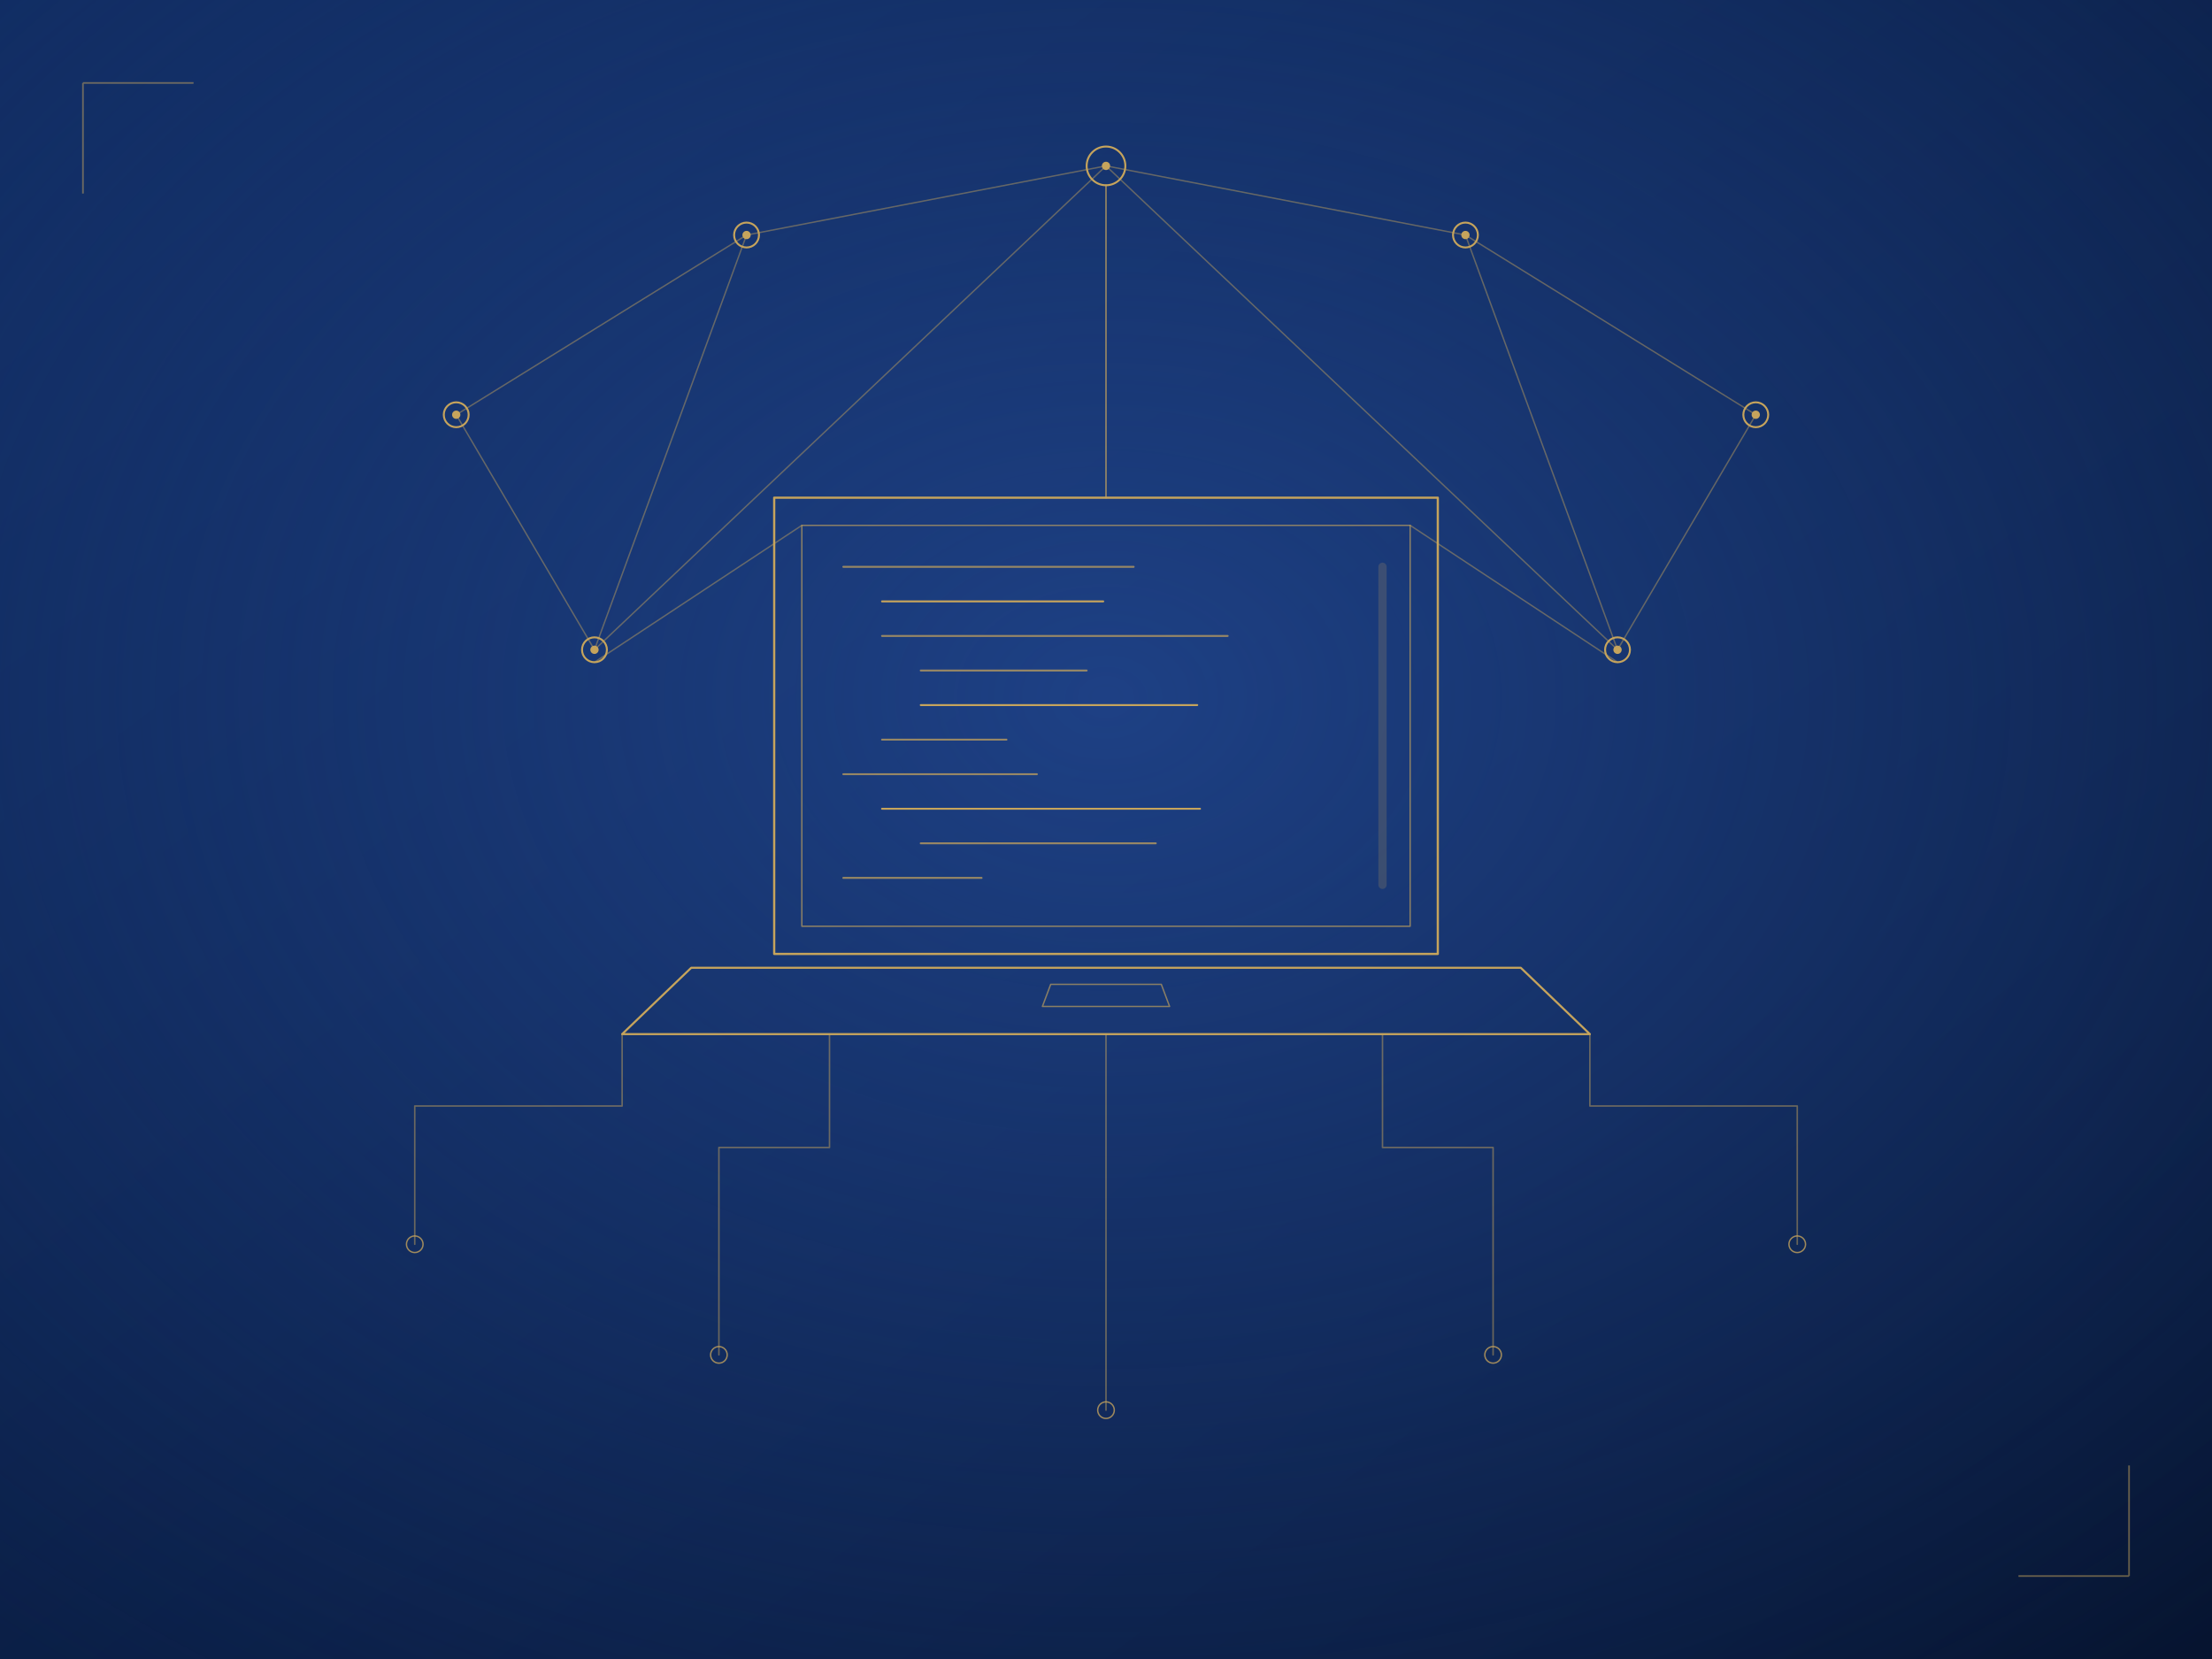
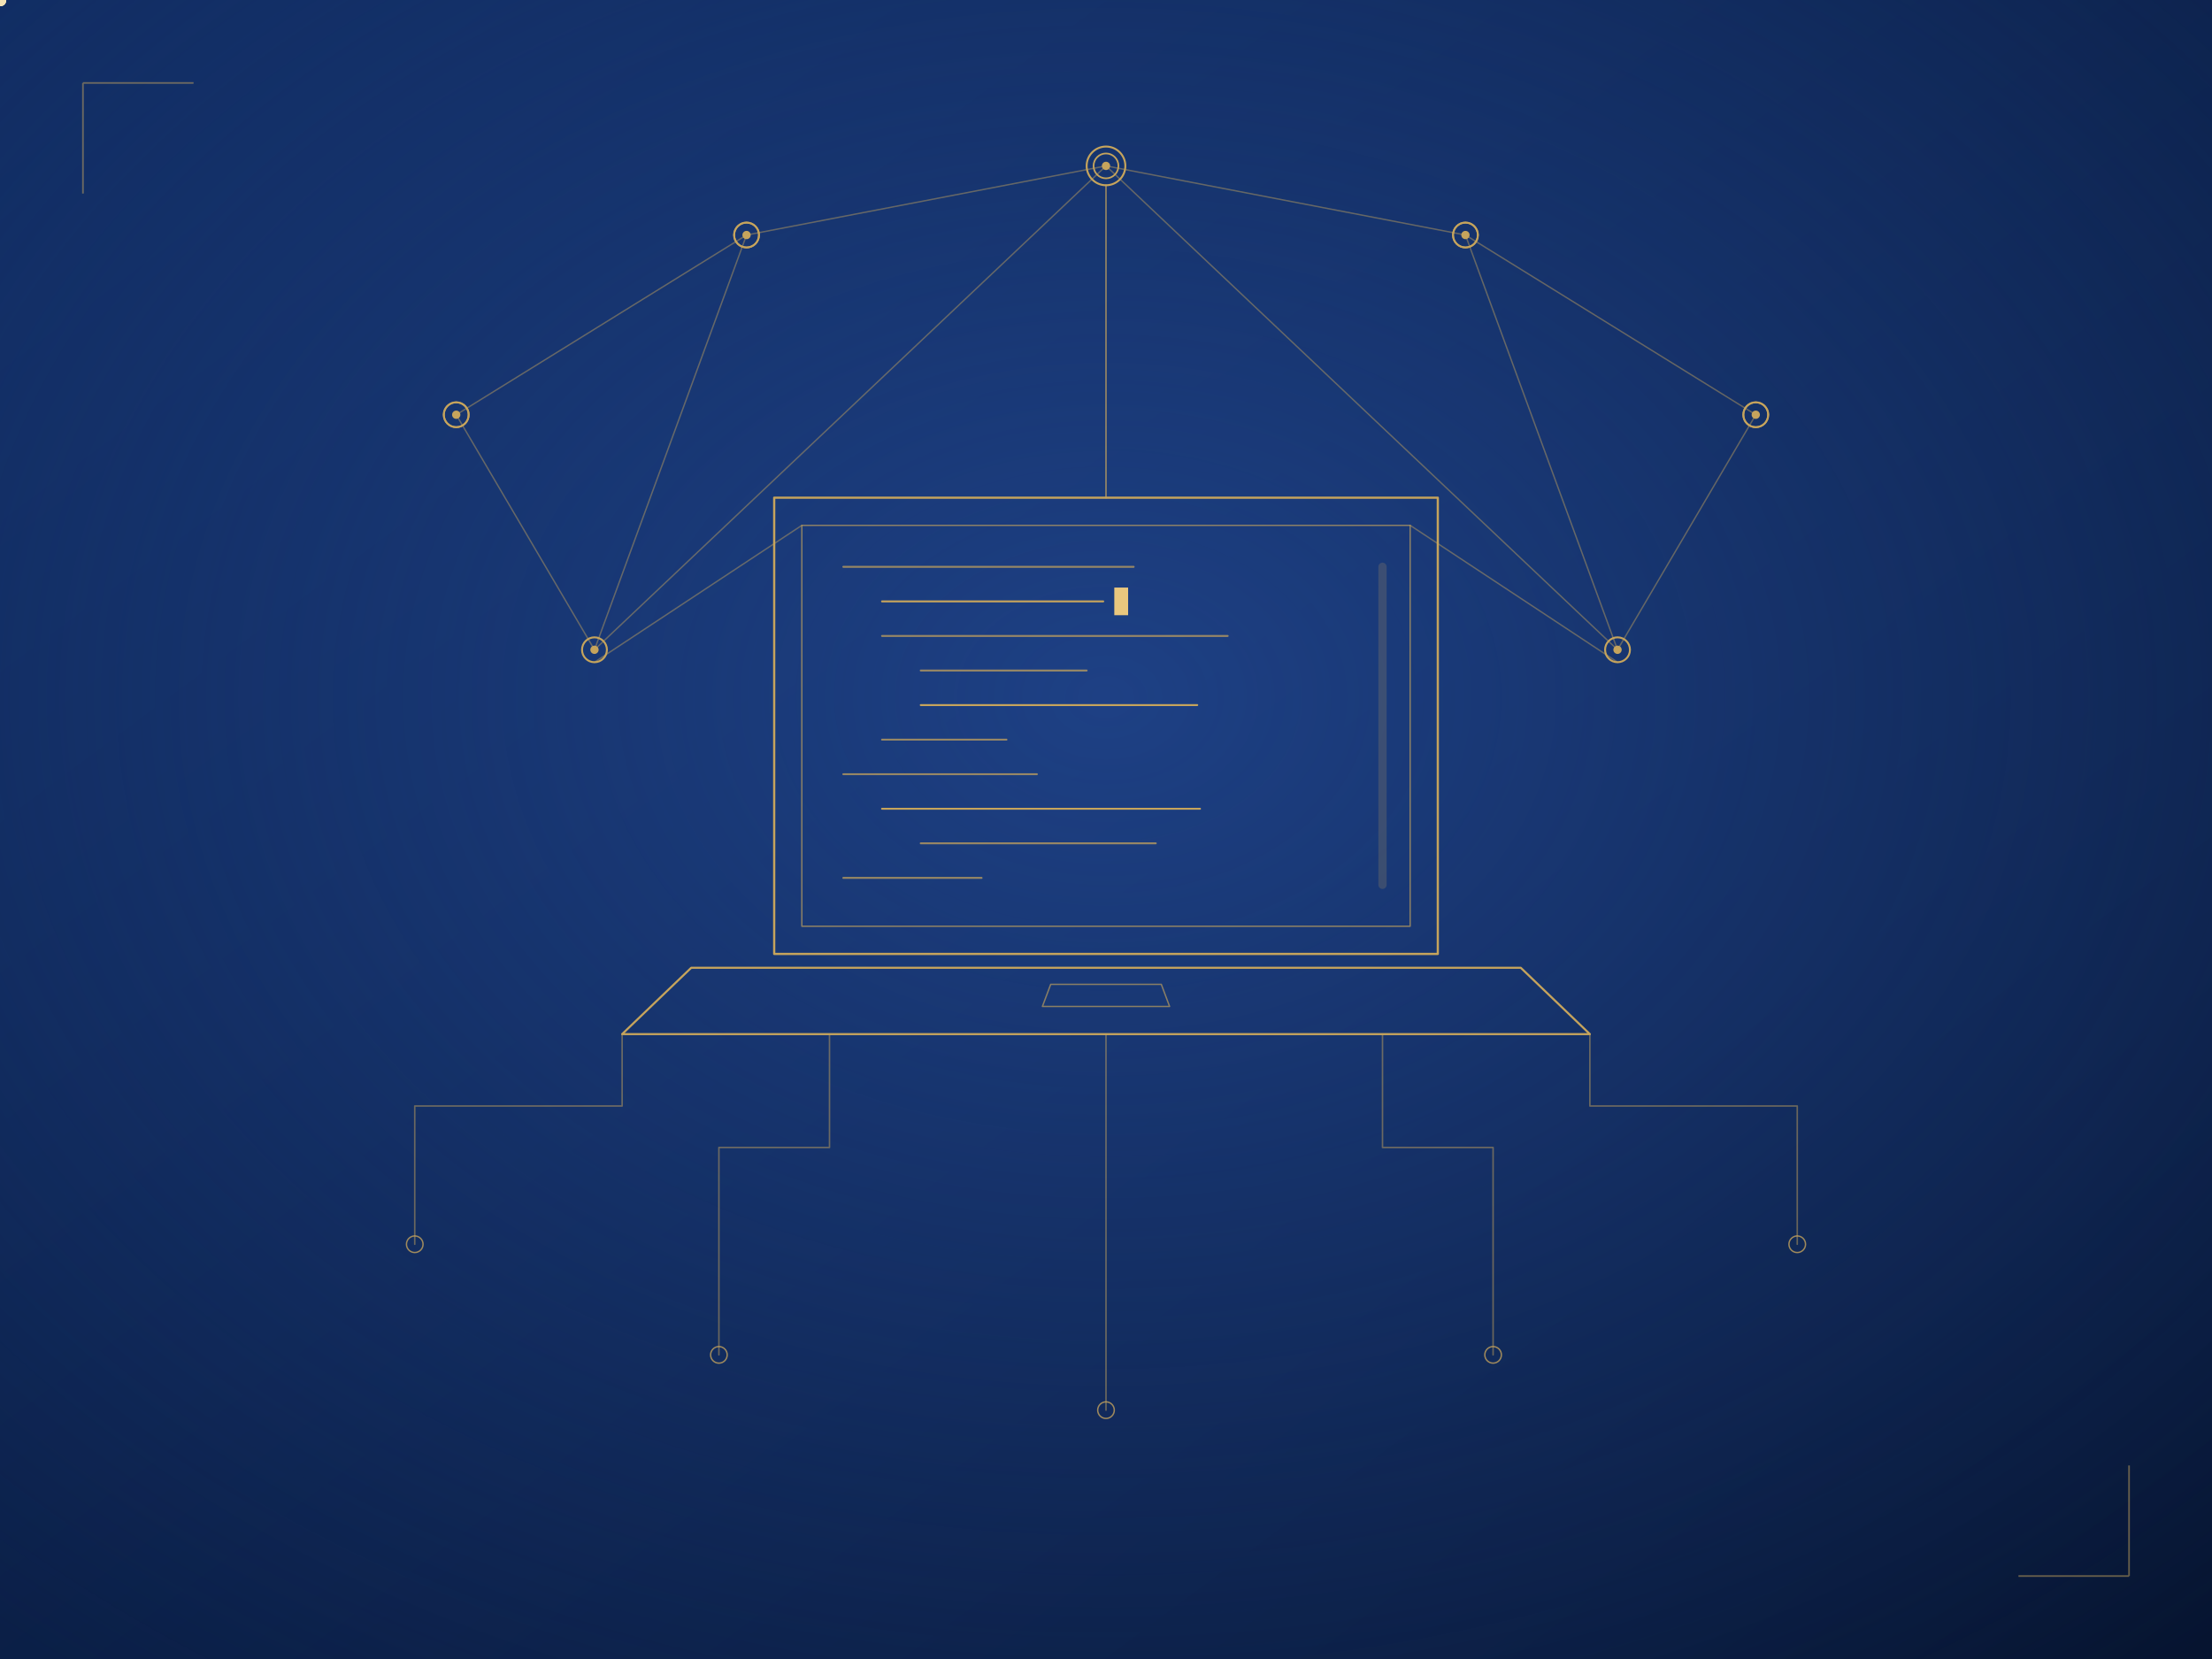
<svg xmlns="http://www.w3.org/2000/svg" viewBox="0 0 1600 1200" preserveAspectRatio="xMidYMid slice">
+   <style>
+ @keyframes breathe { 0%,100% { opacity: .35 } 50% { opacity: 1 } }
+ @keyframes twinkle { 0%,100% { opacity: 0; transform: scale(.4) } 45%,55% { opacity: 1; transform: scale(1) } }
+ @keyframes pulse { 0% { transform: scale(1); opacity: .7 } 100% { transform: scale(6); opacity: 0 } }
+ @keyframes sweep { 0% { transform: translateX(-700px) } 60%,100% { transform: translateX(1900px) } }
+ @keyframes blink { 0%,49% { opacity: 1 } 50%,100% { opacity: 0 } }
+ .tw, .pl { transform-box: fill-box; transform-origin: center; }
+ .node { animation: pulse 3.4s ease-out infinite }@media (prefers-reduced-motion: reduce){*{animation:none!important}}</style>
  <defs>
    <linearGradient id="bg" x1="0" y1="0" x2="1" y2="1">
      <stop offset="0" stop-color="#0F2A5E" />
      <stop offset="1" stop-color="#061430" />
    </linearGradient>
    <radialGradient id="glow" cx="0.5" cy="0.42" r=".75">
      <stop offset="0" stop-color="#21468F" stop-opacity="0.85" />
      <stop offset="1" stop-color="#21468F" stop-opacity="0" />
    </radialGradient>
    <linearGradient id="fadeY" x1="0" y1="0" x2="0" y2="1">
      <stop offset="0" stop-color="#C6A45C" stop-opacity="1" />
      <stop offset="1" stop-color="#C6A45C" stop-opacity=".05" />
    </linearGradient>
  </defs>
  <rect width="1600" height="1200" fill="url(#bg)" />
  <rect width="1600" height="1200" fill="url(#glow)" />
  <g fill="none" stroke="#C6A45C" stroke-linecap="round" stroke-linejoin="round">
    <path d="M330 300L540 170" stroke-opacity="0.45" stroke-width="1" />
    <path d="M540 170L800 120" stroke-opacity="0.45" stroke-width="1" />
    <path d="M800 120L1060 170" stroke-opacity="0.45" stroke-width="1" />
    <path d="M1060 170L1270 300" stroke-opacity="0.45" stroke-width="1" />
    <path d="M330 300L430 470" stroke-opacity="0.45" stroke-width="1" />
    <path d="M1270 300L1170 470" stroke-opacity="0.45" stroke-width="1" />
    <path d="M540 170L430 470" stroke-opacity="0.45" stroke-width="1" />
    <path d="M1060 170L1170 470" stroke-opacity="0.45" stroke-width="1" />
    <path d="M800 120L430 470" stroke-opacity="0.45" stroke-width="1" />
    <path d="M800 120L1170 470" stroke-opacity="0.45" stroke-width="1" />
    <circle cx="330" cy="300" r="9" stroke-opacity="1.00" stroke-width="1.4" />
    <circle cx="330" cy="300" r="3" fill="#C6A45C" stroke="none" />
    <circle cx="540" cy="170" r="9" stroke-opacity="1.00" stroke-width="1.4" />
    <circle cx="540" cy="170" r="3" fill="#C6A45C" stroke="none" />
    <circle cx="800" cy="120" r="14" stroke-opacity="1.00" stroke-width="1.4" />
    <circle cx="800" cy="120" r="3" fill="#C6A45C" stroke="none" />
    <circle cx="1060" cy="170" r="9" stroke-opacity="1.00" stroke-width="1.4" />
    <circle cx="1060" cy="170" r="3" fill="#C6A45C" stroke="none" />
    <circle cx="1270" cy="300" r="9" stroke-opacity="1.00" stroke-width="1.4" />
    <circle cx="1270" cy="300" r="3" fill="#C6A45C" stroke="none" />
    <circle cx="430" cy="470" r="9" stroke-opacity="1.00" stroke-width="1.4" />
    <circle cx="430" cy="470" r="3" fill="#C6A45C" stroke="none" />
    <circle cx="1170" cy="470" r="9" stroke-opacity="1.00" stroke-width="1.4" />
    <circle cx="1170" cy="470" r="3" fill="#C6A45C" stroke="none" />
    <path d="M800 134L800 360" stroke-opacity="0.65" stroke-width="1.2" />
    <path d="M430 479L580 380" stroke-opacity="0.45" stroke-width="1" />
    <path d="M1170 479L1020 380" stroke-opacity="0.45" stroke-width="1" />
    <path d="M560 360 H1040 V690 H560 Z" stroke-opacity="1.00" stroke-width="1.6" />
    <path d="M580 380 H1020 V670 H580 Z" stroke-opacity="0.65" />
    <path d="M500 700 H1100 L1150 748 H450 Z" stroke-opacity="1.00" stroke-width="1.5" />
    <path d="M760 712 H840 L846 728 H754 Z" stroke-opacity="0.65" />
    <path d="M610 410L820 410" stroke-opacity="0.72" stroke-width="1.4" />
    <path d="M638 435L798 435" stroke-opacity="1.00" stroke-width="1.4" />
    <path d="M638 460L888 460" stroke-opacity="0.72" stroke-width="1.4" />
    <path d="M666 485L786 485" stroke-opacity="0.72" stroke-width="1.4" />
    <path d="M666 510L866 510" stroke-opacity="1.00" stroke-width="1.4" />
    <path d="M638 535L728 535" stroke-opacity="0.72" stroke-width="1.4" />
    <path d="M610 560L750 560" stroke-opacity="0.72" stroke-width="1.4" />
    <path d="M638 585L868 585" stroke-opacity="1.00" stroke-width="1.4" />
    <path d="M666 610L836 610" stroke-opacity="0.72" stroke-width="1.4" />
    <path d="M610 635L710 635" stroke-opacity="0.72" stroke-width="1.4" />
    <path d="M1000 410L1000 640" stroke-opacity="0.20" stroke-width="6" />
    <path d="M450 748 V800 H300 V900" stroke-opacity="0.49" stroke-width="1.1" />
    <path d="M600 748 V830 H520 V980" stroke-opacity="0.49" stroke-width="1.1" />
    <path d="M1000 748 V830 H1080 V980" stroke-opacity="0.49" stroke-width="1.1" />
    <path d="M1150 748 V800 H1300 V900" stroke-opacity="0.49" stroke-width="1.1" />
    <path d="M800 748 V1020" stroke-opacity="0.49" stroke-width="1.1" />
    <circle cx="300" cy="900" r="6" stroke-opacity="0.78" />
    <circle cx="520" cy="980" r="6" stroke-opacity="0.78" />
    <circle cx="1080" cy="980" r="6" stroke-opacity="0.78" />
    <circle cx="1300" cy="900" r="6" stroke-opacity="0.78" />
    <circle cx="800" cy="1020" r="6" stroke-opacity="0.78" />
  </g>
  <g fill="none" stroke="#C6A45C" stroke-opacity=".5">
    <path d="M60 60h80M60 60v80M1540 1140h-80M1540 1140v-80" stroke-width="1.2" />
  </g>
+   <g fill="none" stroke="#C6A45C" stroke-linecap="round">
+     <defs>
+       <radialGradient id="lg">
+         <stop offset="0" stop-color="#E9C77E" stop-opacity=".55" />
+         <stop offset="1" stop-color="#E9C77E" stop-opacity="0" />
+       </radialGradient>
+       <linearGradient id="sw" x1="0" y1="0" x2="1" y2="0">
+         <stop offset="0" stop-color="#fff" stop-opacity="0" />
+         <stop offset=".5" stop-color="#fff" stop-opacity=".14" />
+         <stop offset="1" stop-color="#fff" stop-opacity="0" />
+       </linearGradient>
+     </defs>
+     <circle class="pl node" style="animation-delay:0s" cx="330" cy="300" r="9" stroke-width="1.2" />
+     <circle class="pl node" style="animation-delay:0.6s" cx="540" cy="170" r="9" stroke-width="1.2" />
+     <circle class="pl node" style="animation-delay:1.2s" cx="800" cy="120" r="9" stroke-width="1.2" />
+     <circle class="pl node" style="animation-delay:1.8s" cx="1060" cy="170" r="9" stroke-width="1.2" />
+     <circle class="pl node" style="animation-delay:2.4s" cx="1270" cy="300" r="9" stroke-width="1.2" />
+     <circle r="4.5" fill="#F3E2B5" stroke="none">
+       <animateMotion dur="3.6s" begin="0s" repeatCount="indefinite" path="M800 120 L540 170 L330 300 L430 470 L580 380" />
+     </circle>
+     <circle r="4.5" fill="#F3E2B5" stroke="none">
+       <animateMotion dur="3.6s" begin="1.4s" repeatCount="indefinite" path="M800 120 L1060 170 L1270 300 L1170 470 L1020 380" />
+     </circle>
+     <circle r="4.5" fill="#F3E2B5" stroke="none">
+       <animateMotion dur="3.6s" begin="0.7s" repeatCount="indefinite" path="M800 134 V360" />
+     </circle>
+     <circle r="4.5" fill="#F3E2B5" stroke="none">
+       <animateMotion dur="3.6s" begin="2.2s" repeatCount="indefinite" path="M800 120 L430 470" />
+     </circle>
+     <circle r="4.5" fill="#F3E2B5" stroke="none">
+       <animateMotion dur="3.6s" begin="2.9s" repeatCount="indefinite" path="M800 120 L1170 470" />
+     </circle>
+     <rect style="animation: blink 1.1s steps(1) infinite" x="806" y="425" width="10" height="20" fill="#E9C77E" stroke="none" />
+   </g>
</svg>
